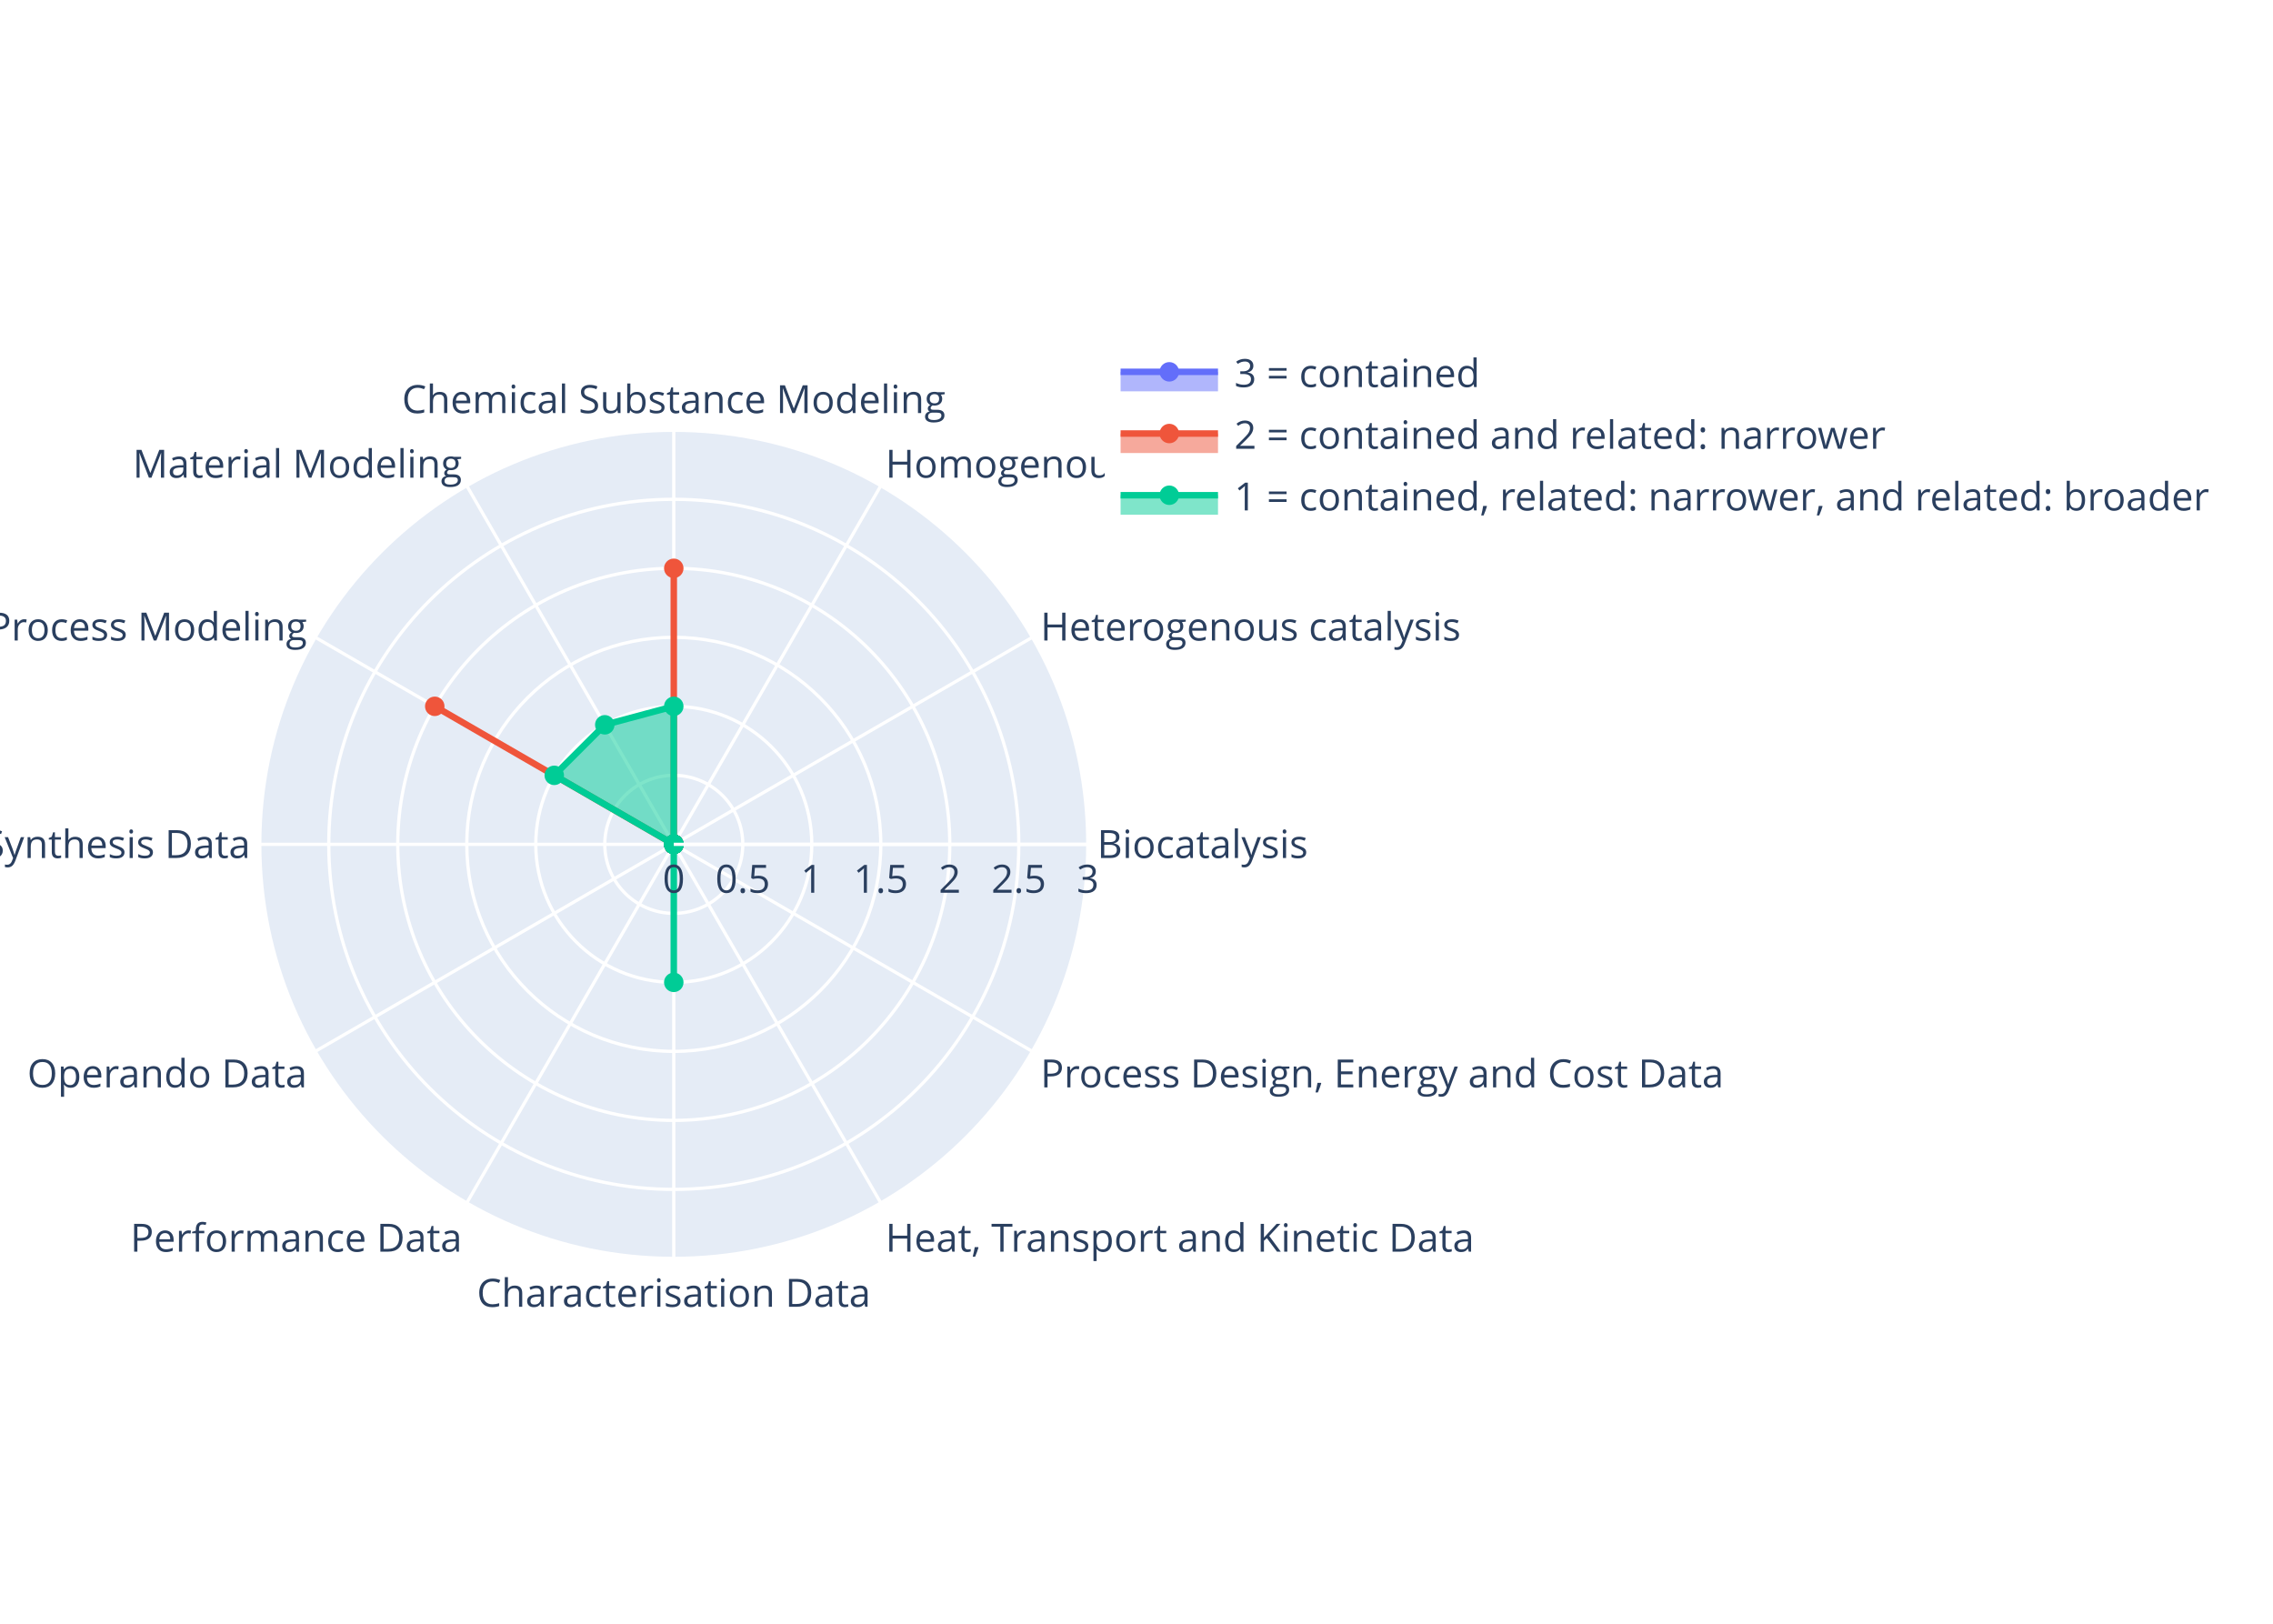
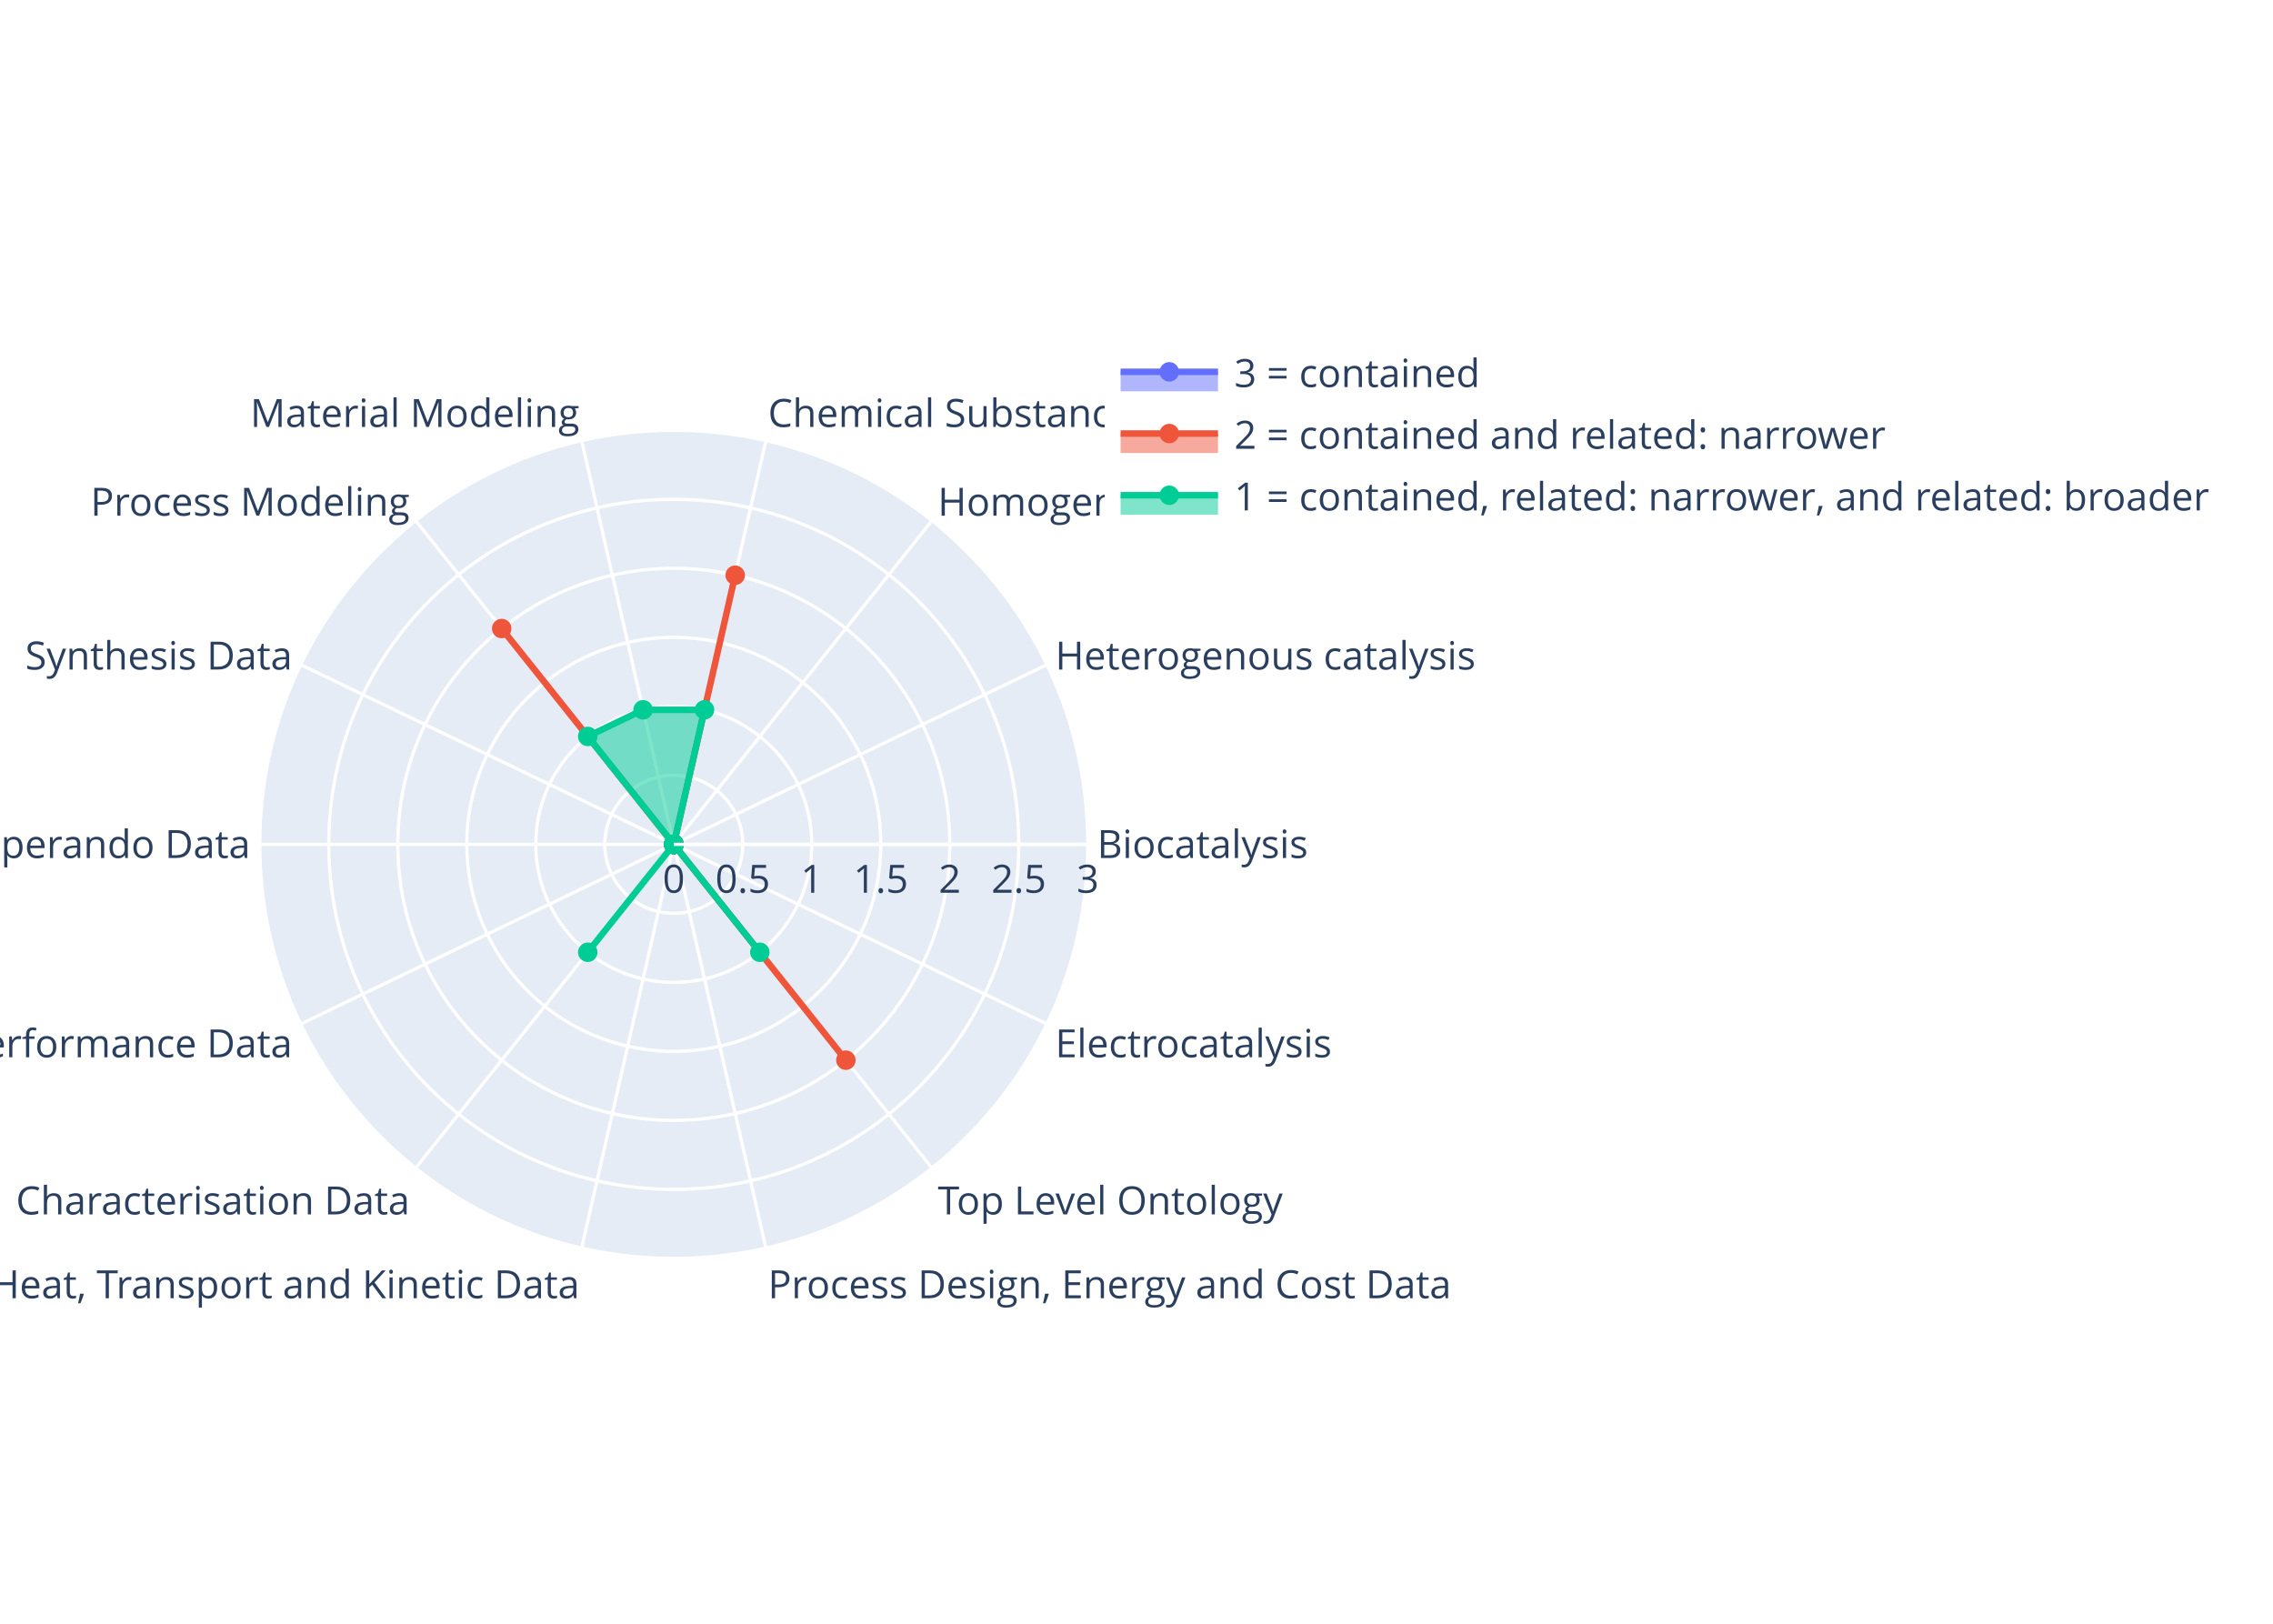
<svg xmlns="http://www.w3.org/2000/svg" class="main-svg" width="700" height="500" style="" viewBox="0 0 700 500">
  <rect x="0" y="0" width="700" height="500" style="fill: rgb(255, 255, 255); fill-opacity: 1;" />
-   <defs id="defs-9a38e6">
+   <defs id="defs-30d653">
    <g class="clips">
-       <clipPath id="clip9a38e6polar-for-traces">
+       <clipPath id="clip30d653polar-for-traces">
        <path d="M127.5,0A127.5,127.5 0,1,0 -127.5,-1.5614246689128753e-14A127.5,127.5 0,1,0 127.5,3.122849337825751e-14Z" transform="translate(127.5,127.5)" />
      </clipPath>
    </g>
    <g class="gradients" />
    <g class="patterns" />
  </defs>
  <g class="bglayer" />
  <g class="layer-below">
    <g class="imagelayer" />
    <g class="shapelayer" />
  </g>
  <g class="cartesianlayer" />
  <g class="polarlayer">
    <g class="polar">
      <g class="polarsublayer draglayer" />
      <g class="polarsublayer plotbg">
        <path d="M127.5,0A127.5,127.5 0,1,0 -127.5,-1.5614246689128753e-14A127.5,127.5 0,1,0 127.5,3.122849337825751e-14Z" transform="translate(207.5,260)" style="fill: rgb(229, 236, 246); fill-opacity: 1;" />
      </g>
      <g class="polarsublayer backplot">
        <g class="maplayer" />
      </g>
      <g class="polarsublayer angular-grid" style="fill: none;">
        <path class="angularaxisgrid" d="M207.5,260L335,260" style="stroke: rgb(255, 255, 255); stroke-opacity: 1; stroke-width: 1px;" />
-         <path class="angularaxisgrid" d="M207.5,260L317.918,196.25" style="stroke: rgb(255, 255, 255); stroke-opacity: 1; stroke-width: 1px;" />
-         <path class="angularaxisgrid" d="M207.5,260L271.25,149.582" style="stroke: rgb(255, 255, 255); stroke-opacity: 1; stroke-width: 1px;" />
-         <path class="angularaxisgrid" d="M207.5,260L207.5,132.5" style="stroke: rgb(255, 255, 255); stroke-opacity: 1; stroke-width: 1px;" />
-         <path class="angularaxisgrid" d="M207.5,260L143.75,149.582" style="stroke: rgb(255, 255, 255); stroke-opacity: 1; stroke-width: 1px;" />
-         <path class="angularaxisgrid" d="M207.5,260L97.082,196.25" style="stroke: rgb(255, 255, 255); stroke-opacity: 1; stroke-width: 1px;" />
+         <path class="angularaxisgrid" d="M207.5,260L322.374,204.68" style="stroke: rgb(255, 255, 255); stroke-opacity: 1; stroke-width: 1px;" />
+         <path class="angularaxisgrid" d="M207.5,260L286.995,160.316" style="stroke: rgb(255, 255, 255); stroke-opacity: 1; stroke-width: 1px;" />
+         <path class="angularaxisgrid" d="M207.5,260L235.871,135.697" style="stroke: rgb(255, 255, 255); stroke-opacity: 1; stroke-width: 1px;" />
+         <path class="angularaxisgrid" d="M207.5,260L179.129,135.697" style="stroke: rgb(255, 255, 255); stroke-opacity: 1; stroke-width: 1px;" />
+         <path class="angularaxisgrid" d="M207.5,260L128.005,160.316" style="stroke: rgb(255, 255, 255); stroke-opacity: 1; stroke-width: 1px;" />
+         <path class="angularaxisgrid" d="M207.5,260L92.626,204.68" style="stroke: rgb(255, 255, 255); stroke-opacity: 1; stroke-width: 1px;" />
        <path class="angularaxisgrid" d="M207.5,260L80,260" style="stroke: rgb(255, 255, 255); stroke-opacity: 1; stroke-width: 1px;" />
-         <path class="angularaxisgrid" d="M207.5,260L97.082,323.75" style="stroke: rgb(255, 255, 255); stroke-opacity: 1; stroke-width: 1px;" />
-         <path class="angularaxisgrid" d="M207.5,260L143.75,370.418" style="stroke: rgb(255, 255, 255); stroke-opacity: 1; stroke-width: 1px;" />
-         <path class="angularaxisgrid" d="M207.5,260L207.5,387.5" style="stroke: rgb(255, 255, 255); stroke-opacity: 1; stroke-width: 1px;" />
-         <path class="angularaxisgrid" d="M207.5,260L271.25,370.418" style="stroke: rgb(255, 255, 255); stroke-opacity: 1; stroke-width: 1px;" />
-         <path class="angularaxisgrid" d="M207.5,260L317.918,323.75" style="stroke: rgb(255, 255, 255); stroke-opacity: 1; stroke-width: 1px;" />
+         <path class="angularaxisgrid" d="M207.5,260L92.626,315.32" style="stroke: rgb(255, 255, 255); stroke-opacity: 1; stroke-width: 1px;" />
+         <path class="angularaxisgrid" d="M207.5,260L128.005,359.684" style="stroke: rgb(255, 255, 255); stroke-opacity: 1; stroke-width: 1px;" />
+         <path class="angularaxisgrid" d="M207.5,260L179.129,384.303" style="stroke: rgb(255, 255, 255); stroke-opacity: 1; stroke-width: 1px;" />
+         <path class="angularaxisgrid" d="M207.5,260L235.871,384.303" style="stroke: rgb(255, 255, 255); stroke-opacity: 1; stroke-width: 1px;" />
+         <path class="angularaxisgrid" d="M207.5,260L286.995,359.684" style="stroke: rgb(255, 255, 255); stroke-opacity: 1; stroke-width: 1px;" />
+         <path class="angularaxisgrid" d="M207.5,260L322.374,315.32" style="stroke: rgb(255, 255, 255); stroke-opacity: 1; stroke-width: 1px;" />
      </g>
      <g class="polarsublayer radial-grid" transform="translate(207.5,260)" style="fill: none;">
        <path class="xgrid" d="M21.25,0A21.25,21.25 0,1,0 -21.25,-2.6023744481881254e-15A21.25,21.25 0,1,0 21.25,5.204748896376251e-15Z" style="stroke: rgb(255, 255, 255); stroke-opacity: 1; stroke-width: 1px;" />
        <path class="xgrid" d="M42.5,0A42.5,42.5 0,1,0 -42.5,-5.204748896376251e-15A42.5,42.5 0,1,0 42.5,1.0409497792752502e-14Z" style="stroke: rgb(255, 255, 255); stroke-opacity: 1; stroke-width: 1px;" />
        <path class="xgrid" d="M63.75,0A63.75,63.75 0,1,0 -63.75,-7.807123344564377e-15A63.75,63.75 0,1,0 63.75,1.5614246689128753e-14Z" style="stroke: rgb(255, 255, 255); stroke-opacity: 1; stroke-width: 1px;" />
        <path class="xgrid" d="M85,0A85,85 0,1,0 -85,-1.0409497792752502e-14A85,85 0,1,0 85,2.0818995585505004e-14Z" style="stroke: rgb(255, 255, 255); stroke-opacity: 1; stroke-width: 1px;" />
        <path class="xgrid" d="M106.25,0A106.25,106.25 0,1,0 -106.25,-1.3011872240940628e-14A106.25,106.25 0,1,0 106.25,2.6023744481881257e-14Z" style="stroke: rgb(255, 255, 255); stroke-opacity: 1; stroke-width: 1px;" />
      </g>
      <g class="polarsublayer frontplot" transform="translate(80,132.5)">
        <g class="barlayer" />
        <g class="scatterlayer">
-           <g class="trace scatter trace4bf89d" style="stroke-miterlimit: 2; opacity: 1;">
-             <g class="fills" clip-path="url(#clip9a38e6polar-for-traces)">
+           <g class="trace scatter tracecb6448" style="stroke-miterlimit: 2; opacity: 1;">
+             <g class="fills" clip-path="url(#clip30d653polar-for-traces)">
              <g>
-                 <path class="js-fill" d="M127.5,127.5L127.5,127.5L127.5,127.5L127.5,127.5L127.5,127.5L127.5,127.5L127.5,127.5L127.5,127.5L127.5,127.5L127.5,127.5L127.5,127.5L127.5,127.5L127.5,127.5Z" style="fill: rgb(99, 110, 250); fill-opacity: 0.5; stroke-width: 0;" />
+                 <path class="js-fill" d="M127.5,127.5L127.5,127.5L127.5,127.5L127.5,127.5L127.5,127.5L127.5,127.5L127.5,127.5L127.5,127.5L127.5,127.5L127.5,127.5L127.5,127.5L127.5,127.5L127.5,127.5L127.5,127.5L127.5,127.5Z" style="fill: rgb(99, 110, 250); fill-opacity: 0.5; stroke-width: 0;" />
              </g>
            </g>
            <g class="errorbars" />
            <g class="lines">
-               <path class="js-line" d="M127.5,127.5L127.5,127.5L127.5,127.5L127.5,127.5L127.5,127.5L127.5,127.5L127.5,127.5L127.5,127.5L127.5,127.5L127.5,127.5L127.5,127.5L127.5,127.5L127.5,127.5" clip-path="url(#clip9a38e6polar-for-traces)" style="vector-effect: non-scaling-stroke; fill: none; stroke: rgb(99, 110, 250); stroke-opacity: 1; stroke-width: 2px; opacity: 1;" />
+               <path class="js-line" d="M127.5,127.5L127.5,127.5L127.5,127.5L127.5,127.5L127.5,127.5L127.5,127.5L127.5,127.5L127.5,127.5L127.5,127.5L127.5,127.5L127.5,127.5L127.5,127.5L127.5,127.5L127.5,127.5L127.5,127.5" clip-path="url(#clip30d653polar-for-traces)" style="vector-effect: non-scaling-stroke; fill: none; stroke: rgb(99, 110, 250); stroke-opacity: 1; stroke-width: 2px; opacity: 1;" />
            </g>
            <g class="points">
              <path class="point" transform="translate(127.5,127.5)" d="M3,0A3,3 0 1,1 0,-3A3,3 0 0,1 3,0Z" style="opacity: 1; stroke-width: 0px; fill: rgb(99, 110, 250); fill-opacity: 1;" />
              <path class="point" transform="translate(127.5,127.5)" d="M3,0A3,3 0 1,1 0,-3A3,3 0 0,1 3,0Z" style="opacity: 1; stroke-width: 0px; fill: rgb(99, 110, 250); fill-opacity: 1;" />
              <path class="point" transform="translate(127.5,127.5)" d="M3,0A3,3 0 1,1 0,-3A3,3 0 0,1 3,0Z" style="opacity: 1; stroke-width: 0px; fill: rgb(99, 110, 250); fill-opacity: 1;" />
              <path class="point" transform="translate(127.5,127.5)" d="M3,0A3,3 0 1,1 0,-3A3,3 0 0,1 3,0Z" style="opacity: 1; stroke-width: 0px; fill: rgb(99, 110, 250); fill-opacity: 1;" />
              <path class="point" transform="translate(127.5,127.5)" d="M3,0A3,3 0 1,1 0,-3A3,3 0 0,1 3,0Z" style="opacity: 1; stroke-width: 0px; fill: rgb(99, 110, 250); fill-opacity: 1;" />
              <path class="point" transform="translate(127.5,127.5)" d="M3,0A3,3 0 1,1 0,-3A3,3 0 0,1 3,0Z" style="opacity: 1; stroke-width: 0px; fill: rgb(99, 110, 250); fill-opacity: 1;" />
              <path class="point" transform="translate(127.5,127.5)" d="M3,0A3,3 0 1,1 0,-3A3,3 0 0,1 3,0Z" style="opacity: 1; stroke-width: 0px; fill: rgb(99, 110, 250); fill-opacity: 1;" />
              <path class="point" transform="translate(127.5,127.5)" d="M3,0A3,3 0 1,1 0,-3A3,3 0 0,1 3,0Z" style="opacity: 1; stroke-width: 0px; fill: rgb(99, 110, 250); fill-opacity: 1;" />
              <path class="point" transform="translate(127.5,127.5)" d="M3,0A3,3 0 1,1 0,-3A3,3 0 0,1 3,0Z" style="opacity: 1; stroke-width: 0px; fill: rgb(99, 110, 250); fill-opacity: 1;" />
              <path class="point" transform="translate(127.5,127.5)" d="M3,0A3,3 0 1,1 0,-3A3,3 0 0,1 3,0Z" style="opacity: 1; stroke-width: 0px; fill: rgb(99, 110, 250); fill-opacity: 1;" />
              <path class="point" transform="translate(127.5,127.5)" d="M3,0A3,3 0 1,1 0,-3A3,3 0 0,1 3,0Z" style="opacity: 1; stroke-width: 0px; fill: rgb(99, 110, 250); fill-opacity: 1;" />
              <path class="point" transform="translate(127.5,127.5)" d="M3,0A3,3 0 1,1 0,-3A3,3 0 0,1 3,0Z" style="opacity: 1; stroke-width: 0px; fill: rgb(99, 110, 250); fill-opacity: 1;" />
              <path class="point" transform="translate(127.5,127.5)" d="M3,0A3,3 0 1,1 0,-3A3,3 0 0,1 3,0Z" style="opacity: 1; stroke-width: 0px; fill: rgb(99, 110, 250); fill-opacity: 1;" />
+               <path class="point" transform="translate(127.5,127.5)" d="M3,0A3,3 0 1,1 0,-3A3,3 0 0,1 3,0Z" style="opacity: 1; stroke-width: 0px; fill: rgb(99, 110, 250); fill-opacity: 1;" />
+               <path class="point" transform="translate(127.5,127.5)" d="M3,0A3,3 0 1,1 0,-3A3,3 0 0,1 3,0Z" style="opacity: 1; stroke-width: 0px; fill: rgb(99, 110, 250); fill-opacity: 1;" />
            </g>
            <g class="text" />
          </g>
-           <g class="trace scatter trace8b3a59" style="stroke-miterlimit: 2; opacity: 1;">
-             <g class="fills" clip-path="url(#clip9a38e6polar-for-traces)">
+           <g class="trace scatter trace6190fd" style="stroke-miterlimit: 2; opacity: 1;">
+             <g class="fills" clip-path="url(#clip30d653polar-for-traces)">
              <g>
-                 <path class="js-fill" d="M127.5,127.5L127.5,127.5L127.5,127.5L127.5,42.5L127.5,127.5L53.89,85L127.5,127.5L127.5,127.5L127.5,127.5L127.5,127.5L127.5,127.5L127.5,127.5L127.5,127.5Z" style="fill: rgb(239, 85, 59); fill-opacity: 0.5; stroke-width: 0;" />
+                 <path class="js-fill" d="M127.5,127.5L127.5,127.5L127.5,127.5L146.41,44.63L127.5,127.5L74.5,61.04L127.5,127.5L127.5,127.5L127.5,127.5L127.5,127.5L127.5,127.5L127.5,127.5L180.5,193.96L127.5,127.5L127.5,127.5Z" style="fill: rgb(239, 85, 59); fill-opacity: 0.5; stroke-width: 0;" />
              </g>
            </g>
            <g class="errorbars" />
            <g class="lines">
-               <path class="js-line" d="M127.5,127.5L127.5,127.5L127.5,127.5L127.5,42.5L127.5,127.5L53.89,85L127.5,127.5L127.5,127.5L127.5,127.5L127.5,127.5L127.5,127.5L127.5,127.5L127.5,127.5" clip-path="url(#clip9a38e6polar-for-traces)" style="vector-effect: non-scaling-stroke; fill: none; stroke: rgb(239, 85, 59); stroke-opacity: 1; stroke-width: 2px; opacity: 1;" />
+               <path class="js-line" d="M127.5,127.5L127.5,127.5L127.5,127.5L146.41,44.63L127.5,127.5L74.5,61.04L127.5,127.5L127.5,127.5L127.5,127.5L127.5,127.5L127.5,127.5L127.5,127.5L180.5,193.96L127.5,127.5L127.5,127.5" clip-path="url(#clip30d653polar-for-traces)" style="vector-effect: non-scaling-stroke; fill: none; stroke: rgb(239, 85, 59); stroke-opacity: 1; stroke-width: 2px; opacity: 1;" />
            </g>
            <g class="points">
              <path class="point" transform="translate(127.5,127.5)" d="M3,0A3,3 0 1,1 0,-3A3,3 0 0,1 3,0Z" style="opacity: 1; stroke-width: 0px; fill: rgb(239, 85, 59); fill-opacity: 1;" />
              <path class="point" transform="translate(127.5,127.5)" d="M3,0A3,3 0 1,1 0,-3A3,3 0 0,1 3,0Z" style="opacity: 1; stroke-width: 0px; fill: rgb(239, 85, 59); fill-opacity: 1;" />
              <path class="point" transform="translate(127.5,127.5)" d="M3,0A3,3 0 1,1 0,-3A3,3 0 0,1 3,0Z" style="opacity: 1; stroke-width: 0px; fill: rgb(239, 85, 59); fill-opacity: 1;" />
-               <path class="point" transform="translate(127.5,42.5)" d="M3,0A3,3 0 1,1 0,-3A3,3 0 0,1 3,0Z" style="opacity: 1; stroke-width: 0px; fill: rgb(239, 85, 59); fill-opacity: 1;" />
-               <path class="point" transform="translate(127.5,127.5)" d="M3,0A3,3 0 1,1 0,-3A3,3 0 0,1 3,0Z" style="opacity: 1; stroke-width: 0px; fill: rgb(239, 85, 59); fill-opacity: 1;" />
-               <path class="point" transform="translate(53.89,85)" d="M3,0A3,3 0 1,1 0,-3A3,3 0 0,1 3,0Z" style="opacity: 1; stroke-width: 0px; fill: rgb(239, 85, 59); fill-opacity: 1;" />
-               <path class="point" transform="translate(127.5,127.5)" d="M3,0A3,3 0 1,1 0,-3A3,3 0 0,1 3,0Z" style="opacity: 1; stroke-width: 0px; fill: rgb(239, 85, 59); fill-opacity: 1;" />
-               <path class="point" transform="translate(127.5,127.5)" d="M3,0A3,3 0 1,1 0,-3A3,3 0 0,1 3,0Z" style="opacity: 1; stroke-width: 0px; fill: rgb(239, 85, 59); fill-opacity: 1;" />
-               <path class="point" transform="translate(127.5,127.5)" d="M3,0A3,3 0 1,1 0,-3A3,3 0 0,1 3,0Z" style="opacity: 1; stroke-width: 0px; fill: rgb(239, 85, 59); fill-opacity: 1;" />
-               <path class="point" transform="translate(127.5,127.5)" d="M3,0A3,3 0 1,1 0,-3A3,3 0 0,1 3,0Z" style="opacity: 1; stroke-width: 0px; fill: rgb(239, 85, 59); fill-opacity: 1;" />
-               <path class="point" transform="translate(127.5,127.5)" d="M3,0A3,3 0 1,1 0,-3A3,3 0 0,1 3,0Z" style="opacity: 1; stroke-width: 0px; fill: rgb(239, 85, 59); fill-opacity: 1;" />
+               <path class="point" transform="translate(146.41,44.63)" d="M3,0A3,3 0 1,1 0,-3A3,3 0 0,1 3,0Z" style="opacity: 1; stroke-width: 0px; fill: rgb(239, 85, 59); fill-opacity: 1;" />
+               <path class="point" transform="translate(127.5,127.5)" d="M3,0A3,3 0 1,1 0,-3A3,3 0 0,1 3,0Z" style="opacity: 1; stroke-width: 0px; fill: rgb(239, 85, 59); fill-opacity: 1;" />
+               <path class="point" transform="translate(74.5,61.04)" d="M3,0A3,3 0 1,1 0,-3A3,3 0 0,1 3,0Z" style="opacity: 1; stroke-width: 0px; fill: rgb(239, 85, 59); fill-opacity: 1;" />
+               <path class="point" transform="translate(127.5,127.5)" d="M3,0A3,3 0 1,1 0,-3A3,3 0 0,1 3,0Z" style="opacity: 1; stroke-width: 0px; fill: rgb(239, 85, 59); fill-opacity: 1;" />
+               <path class="point" transform="translate(127.5,127.5)" d="M3,0A3,3 0 1,1 0,-3A3,3 0 0,1 3,0Z" style="opacity: 1; stroke-width: 0px; fill: rgb(239, 85, 59); fill-opacity: 1;" />
+               <path class="point" transform="translate(127.5,127.5)" d="M3,0A3,3 0 1,1 0,-3A3,3 0 0,1 3,0Z" style="opacity: 1; stroke-width: 0px; fill: rgb(239, 85, 59); fill-opacity: 1;" />
+               <path class="point" transform="translate(127.5,127.5)" d="M3,0A3,3 0 1,1 0,-3A3,3 0 0,1 3,0Z" style="opacity: 1; stroke-width: 0px; fill: rgb(239, 85, 59); fill-opacity: 1;" />
+               <path class="point" transform="translate(127.5,127.5)" d="M3,0A3,3 0 1,1 0,-3A3,3 0 0,1 3,0Z" style="opacity: 1; stroke-width: 0px; fill: rgb(239, 85, 59); fill-opacity: 1;" />
+               <path class="point" transform="translate(127.5,127.5)" d="M3,0A3,3 0 1,1 0,-3A3,3 0 0,1 3,0Z" style="opacity: 1; stroke-width: 0px; fill: rgb(239, 85, 59); fill-opacity: 1;" />
+               <path class="point" transform="translate(180.5,193.96)" d="M3,0A3,3 0 1,1 0,-3A3,3 0 0,1 3,0Z" style="opacity: 1; stroke-width: 0px; fill: rgb(239, 85, 59); fill-opacity: 1;" />
              <path class="point" transform="translate(127.5,127.5)" d="M3,0A3,3 0 1,1 0,-3A3,3 0 0,1 3,0Z" style="opacity: 1; stroke-width: 0px; fill: rgb(239, 85, 59); fill-opacity: 1;" />
              <path class="point" transform="translate(127.5,127.5)" d="M3,0A3,3 0 1,1 0,-3A3,3 0 0,1 3,0Z" style="opacity: 1; stroke-width: 0px; fill: rgb(239, 85, 59); fill-opacity: 1;" />
            </g>
            <g class="text" />
          </g>
-           <g class="trace scatter trace27d7ff" style="stroke-miterlimit: 2; opacity: 1;">
-             <g class="fills" clip-path="url(#clip9a38e6polar-for-traces)">
+           <g class="trace scatter traced3ecf8" style="stroke-miterlimit: 2; opacity: 1;">
+             <g class="fills" clip-path="url(#clip30d653polar-for-traces)">
              <g>
-                 <path class="js-fill" d="M127.5,127.5L127.5,127.5L127.5,127.5L127.5,85L106.25,90.69L90.69,106.25L127.5,127.5L127.5,127.5L127.5,127.5L127.5,170L127.5,127.5L127.5,127.5L127.5,127.5Z" style="fill: rgb(0, 204, 150); fill-opacity: 0.5; stroke-width: 0;" />
+                 <path class="js-fill" d="M127.5,127.5L127.5,127.5L127.5,127.5L136.96,86.07L118.04,86.07L101,94.27L127.5,127.5L127.5,127.5L127.5,127.5L101,160.73L127.5,127.5L127.5,127.5L154,160.73L127.5,127.5L127.5,127.5Z" style="fill: rgb(0, 204, 150); fill-opacity: 0.5; stroke-width: 0;" />
              </g>
            </g>
            <g class="errorbars" />
            <g class="lines">
-               <path class="js-line" d="M127.5,127.5L127.5,127.5L127.5,127.5L127.5,85L106.25,90.69L90.69,106.25L127.5,127.5L127.5,127.5L127.5,127.5L127.5,170L127.5,127.5L127.5,127.5L127.5,127.5" clip-path="url(#clip9a38e6polar-for-traces)" style="vector-effect: non-scaling-stroke; fill: none; stroke: rgb(0, 204, 150); stroke-opacity: 1; stroke-width: 2px; opacity: 1;" />
+               <path class="js-line" d="M127.5,127.5L127.5,127.5L127.5,127.5L136.96,86.07L118.04,86.07L101,94.27L127.5,127.5L127.5,127.5L127.5,127.5L101,160.73L127.5,127.5L127.5,127.5L154,160.73L127.5,127.5L127.5,127.5" clip-path="url(#clip30d653polar-for-traces)" style="vector-effect: non-scaling-stroke; fill: none; stroke: rgb(0, 204, 150); stroke-opacity: 1; stroke-width: 2px; opacity: 1;" />
            </g>
            <g class="points">
              <path class="point" transform="translate(127.5,127.5)" d="M3,0A3,3 0 1,1 0,-3A3,3 0 0,1 3,0Z" style="opacity: 1; stroke-width: 0px; fill: rgb(0, 204, 150); fill-opacity: 1;" />
              <path class="point" transform="translate(127.5,127.5)" d="M3,0A3,3 0 1,1 0,-3A3,3 0 0,1 3,0Z" style="opacity: 1; stroke-width: 0px; fill: rgb(0, 204, 150); fill-opacity: 1;" />
              <path class="point" transform="translate(127.5,127.5)" d="M3,0A3,3 0 1,1 0,-3A3,3 0 0,1 3,0Z" style="opacity: 1; stroke-width: 0px; fill: rgb(0, 204, 150); fill-opacity: 1;" />
-               <path class="point" transform="translate(127.5,85)" d="M3,0A3,3 0 1,1 0,-3A3,3 0 0,1 3,0Z" style="opacity: 1; stroke-width: 0px; fill: rgb(0, 204, 150); fill-opacity: 1;" />
-               <path class="point" transform="translate(106.25,90.69)" d="M3,0A3,3 0 1,1 0,-3A3,3 0 0,1 3,0Z" style="opacity: 1; stroke-width: 0px; fill: rgb(0, 204, 150); fill-opacity: 1;" />
-               <path class="point" transform="translate(90.69,106.25)" d="M3,0A3,3 0 1,1 0,-3A3,3 0 0,1 3,0Z" style="opacity: 1; stroke-width: 0px; fill: rgb(0, 204, 150); fill-opacity: 1;" />
-               <path class="point" transform="translate(127.5,127.5)" d="M3,0A3,3 0 1,1 0,-3A3,3 0 0,1 3,0Z" style="opacity: 1; stroke-width: 0px; fill: rgb(0, 204, 150); fill-opacity: 1;" />
-               <path class="point" transform="translate(127.5,127.5)" d="M3,0A3,3 0 1,1 0,-3A3,3 0 0,1 3,0Z" style="opacity: 1; stroke-width: 0px; fill: rgb(0, 204, 150); fill-opacity: 1;" />
-               <path class="point" transform="translate(127.5,127.5)" d="M3,0A3,3 0 1,1 0,-3A3,3 0 0,1 3,0Z" style="opacity: 1; stroke-width: 0px; fill: rgb(0, 204, 150); fill-opacity: 1;" />
-               <path class="point" transform="translate(127.5,170)" d="M3,0A3,3 0 1,1 0,-3A3,3 0 0,1 3,0Z" style="opacity: 1; stroke-width: 0px; fill: rgb(0, 204, 150); fill-opacity: 1;" />
-               <path class="point" transform="translate(127.5,127.5)" d="M3,0A3,3 0 1,1 0,-3A3,3 0 0,1 3,0Z" style="opacity: 1; stroke-width: 0px; fill: rgb(0, 204, 150); fill-opacity: 1;" />
+               <path class="point" transform="translate(136.96,86.07)" d="M3,0A3,3 0 1,1 0,-3A3,3 0 0,1 3,0Z" style="opacity: 1; stroke-width: 0px; fill: rgb(0, 204, 150); fill-opacity: 1;" />
+               <path class="point" transform="translate(118.04,86.07)" d="M3,0A3,3 0 1,1 0,-3A3,3 0 0,1 3,0Z" style="opacity: 1; stroke-width: 0px; fill: rgb(0, 204, 150); fill-opacity: 1;" />
+               <path class="point" transform="translate(101,94.27)" d="M3,0A3,3 0 1,1 0,-3A3,3 0 0,1 3,0Z" style="opacity: 1; stroke-width: 0px; fill: rgb(0, 204, 150); fill-opacity: 1;" />
+               <path class="point" transform="translate(127.5,127.5)" d="M3,0A3,3 0 1,1 0,-3A3,3 0 0,1 3,0Z" style="opacity: 1; stroke-width: 0px; fill: rgb(0, 204, 150); fill-opacity: 1;" />
+               <path class="point" transform="translate(127.5,127.5)" d="M3,0A3,3 0 1,1 0,-3A3,3 0 0,1 3,0Z" style="opacity: 1; stroke-width: 0px; fill: rgb(0, 204, 150); fill-opacity: 1;" />
+               <path class="point" transform="translate(127.5,127.5)" d="M3,0A3,3 0 1,1 0,-3A3,3 0 0,1 3,0Z" style="opacity: 1; stroke-width: 0px; fill: rgb(0, 204, 150); fill-opacity: 1;" />
+               <path class="point" transform="translate(101,160.73)" d="M3,0A3,3 0 1,1 0,-3A3,3 0 0,1 3,0Z" style="opacity: 1; stroke-width: 0px; fill: rgb(0, 204, 150); fill-opacity: 1;" />
+               <path class="point" transform="translate(127.5,127.5)" d="M3,0A3,3 0 1,1 0,-3A3,3 0 0,1 3,0Z" style="opacity: 1; stroke-width: 0px; fill: rgb(0, 204, 150); fill-opacity: 1;" />
+               <path class="point" transform="translate(127.5,127.5)" d="M3,0A3,3 0 1,1 0,-3A3,3 0 0,1 3,0Z" style="opacity: 1; stroke-width: 0px; fill: rgb(0, 204, 150); fill-opacity: 1;" />
+               <path class="point" transform="translate(154,160.73)" d="M3,0A3,3 0 1,1 0,-3A3,3 0 0,1 3,0Z" style="opacity: 1; stroke-width: 0px; fill: rgb(0, 204, 150); fill-opacity: 1;" />
              <path class="point" transform="translate(127.5,127.5)" d="M3,0A3,3 0 1,1 0,-3A3,3 0 0,1 3,0Z" style="opacity: 1; stroke-width: 0px; fill: rgb(0, 204, 150); fill-opacity: 1;" />
              <path class="point" transform="translate(127.5,127.5)" d="M3,0A3,3 0 1,1 0,-3A3,3 0 0,1 3,0Z" style="opacity: 1; stroke-width: 0px; fill: rgb(0, 204, 150); fill-opacity: 1;" />
            </g>
            <g class="text" />
          </g>
        </g>
      </g>
      <g class="polarsublayer angular-line">
        <path d="M127.5,0A127.5,127.5 0,1,0 -127.5,-1.5614246689128753e-14A127.5,127.5 0,1,0 127.5,3.122849337825751e-14Z" transform="translate(207.5,260)" stroke-width="1" style="fill: none; stroke: rgb(255, 255, 255); stroke-opacity: 1;" />
      </g>
      <g class="polarsublayer radial-line">
        <line x1="0" y1="0" x2="127.5" y2="0" transform="translate(207.5,260)" stroke-width="1" style="fill: none; stroke: rgb(255, 255, 255); stroke-opacity: 1;" />
      </g>
      <g class="polarsublayer angular-axis">
        <g class="angularaxistick">
          <text text-anchor="start" x="2.9" y="4.2" transform="translate(335,260)" style="font-family: 'Open Sans', verdana, arial, sans-serif; font-size: 12px; fill: rgb(42, 63, 95); fill-opacity: 1; white-space: pre; opacity: 1;">Biocatalysis</text>
        </g>
        <g class="angularaxistick">
-           <text text-anchor="start" x="2.511" y="0.987" transform="translate(317.9182,196.25)" style="font-family: 'Open Sans', verdana, arial, sans-serif; font-size: 12px; fill: rgb(42, 63, 95); fill-opacity: 1; white-space: pre; opacity: 1;">Heterogenous catalysis</text>
-         </g>
-         <g class="angularaxistick">
-           <text text-anchor="start" x="1.45" y="-2.49" transform="translate(271.25,149.5818)" style="font-family: 'Open Sans', verdana, arial, sans-serif; font-size: 12px; fill: rgb(42, 63, 95); fill-opacity: 1; white-space: pre; opacity: 1;">Homogenous catalysis</text>
-         </g>
-         <g class="angularaxistick">
-           <text text-anchor="middle" x="1.7757378587636624e-16" y="-5.3" transform="translate(207.5,132.5)" style="font-family: 'Open Sans', verdana, arial, sans-serif; font-size: 12px; fill: rgb(42, 63, 95); fill-opacity: 1; white-space: pre; opacity: 1;">Chemical Substance Modeling</text>
-         </g>
-         <g class="angularaxistick">
-           <text text-anchor="end" x="-1.45" y="-2.49" transform="translate(143.75,149.5818)" style="font-family: 'Open Sans', verdana, arial, sans-serif; font-size: 12px; fill: rgb(42, 63, 95); fill-opacity: 1; white-space: pre; opacity: 1;">Material Modeling</text>
-         </g>
-         <g class="angularaxistick">
-           <text text-anchor="end" x="-2.511" y="0.987" transform="translate(97.08176,196.25)" style="font-family: 'Open Sans', verdana, arial, sans-serif; font-size: 12px; fill: rgb(42, 63, 95); fill-opacity: 1; white-space: pre; opacity: 1;">Process Modeling</text>
-         </g>
-         <g class="angularaxistick">
-           <text text-anchor="end" x="-2.9" y="4.2" transform="translate(80,260)" style="font-family: 'Open Sans', verdana, arial, sans-serif; font-size: 12px; fill: rgb(42, 63, 95); fill-opacity: 1; white-space: pre; opacity: 1;">Synthesis Data</text>
-         </g>
-         <g class="angularaxistick">
-           <text text-anchor="end" x="-2.511" y="11.087" transform="translate(97.08176,323.75)" style="font-family: 'Open Sans', verdana, arial, sans-serif; font-size: 12px; fill: rgb(42, 63, 95); fill-opacity: 1; white-space: pre; opacity: 1;">Operando Data</text>
-         </g>
-         <g class="angularaxistick">
-           <text text-anchor="end" x="-1.45" y="15.004" transform="translate(143.75,370.4182)" style="font-family: 'Open Sans', verdana, arial, sans-serif; font-size: 12px; fill: rgb(42, 63, 95); fill-opacity: 1; white-space: pre; opacity: 1;">Performance Data</text>
-         </g>
-         <g class="angularaxistick">
-           <text text-anchor="middle" x="-5.327213576290987e-16" y="14.9" transform="translate(207.5,387.5)" style="font-family: 'Open Sans', verdana, arial, sans-serif; font-size: 12px; fill: rgb(42, 63, 95); fill-opacity: 1; white-space: pre; opacity: 1;">Characterisation Data</text>
-         </g>
-         <g class="angularaxistick">
-           <text text-anchor="start" x="1.45" y="15.004" transform="translate(271.25,370.4182)" style="font-family: 'Open Sans', verdana, arial, sans-serif; font-size: 12px; fill: rgb(42, 63, 95); fill-opacity: 1; white-space: pre; opacity: 1;">Heat, Transport and Kinetic Data</text>
-         </g>
-         <g class="angularaxistick">
-           <text text-anchor="start" x="2.511" y="11.087" transform="translate(317.9182,323.75)" style="font-family: 'Open Sans', verdana, arial, sans-serif; font-size: 12px; fill: rgb(42, 63, 95); fill-opacity: 1; white-space: pre; opacity: 1;">Process Design, Energy and Cost Data</text>
+           <text text-anchor="start" x="2.613" y="1.484" transform="translate(322.3735,204.6798)" style="font-family: 'Open Sans', verdana, arial, sans-serif; font-size: 12px; fill: rgb(42, 63, 95); fill-opacity: 1; white-space: pre; opacity: 1;">Heterogenous catalysis</text>
+         </g>
+         <g class="angularaxistick">
+           <text text-anchor="start" x="1.808" y="-1.525" transform="translate(286.9949,160.3165)" style="font-family: 'Open Sans', verdana, arial, sans-serif; font-size: 12px; fill: rgb(42, 63, 95); fill-opacity: 1; white-space: pre; opacity: 1;">Homogenous catalysis</text>
+         </g>
+         <g class="angularaxistick">
+           <text text-anchor="start" x="0.645" y="-4.233" transform="translate(235.8714,135.6967)" style="font-family: 'Open Sans', verdana, arial, sans-serif; font-size: 12px; fill: rgb(42, 63, 95); fill-opacity: 1; white-space: pre; opacity: 1;">Chemical Substance Modeling</text>
+         </g>
+         <g class="angularaxistick">
+           <text text-anchor="end" x="-0.645" y="-4.233" transform="translate(179.1286,135.6967)" style="font-family: 'Open Sans', verdana, arial, sans-serif; font-size: 12px; fill: rgb(42, 63, 95); fill-opacity: 1; white-space: pre; opacity: 1;">Material Modeling</text>
+         </g>
+         <g class="angularaxistick">
+           <text text-anchor="end" x="-1.808" y="-1.525" transform="translate(128.0051,160.3165)" style="font-family: 'Open Sans', verdana, arial, sans-serif; font-size: 12px; fill: rgb(42, 63, 95); fill-opacity: 1; white-space: pre; opacity: 1;">Process Modeling</text>
+         </g>
+         <g class="angularaxistick">
+           <text text-anchor="end" x="-2.613" y="1.484" transform="translate(92.62647,204.6798)" style="font-family: 'Open Sans', verdana, arial, sans-serif; font-size: 12px; fill: rgb(42, 63, 95); fill-opacity: 1; white-space: pre; opacity: 1;">Synthesis Data</text>
+         </g>
+         <g class="angularaxistick">
+           <text text-anchor="end" x="-2.9" y="4.2" transform="translate(80,260)" style="font-family: 'Open Sans', verdana, arial, sans-serif; font-size: 12px; fill: rgb(42, 63, 95); fill-opacity: 1; white-space: pre; opacity: 1;">Operando Data</text>
+         </g>
+         <g class="angularaxistick">
+           <text text-anchor="end" x="-2.613" y="10.249" transform="translate(92.62647,315.3202)" style="font-family: 'Open Sans', verdana, arial, sans-serif; font-size: 12px; fill: rgb(42, 63, 95); fill-opacity: 1; white-space: pre; opacity: 1;">Performance Data</text>
+         </g>
+         <g class="angularaxistick">
+           <text text-anchor="end" x="-1.808" y="14.268" transform="translate(128.0051,359.6835)" style="font-family: 'Open Sans', verdana, arial, sans-serif; font-size: 12px; fill: rgb(42, 63, 95); fill-opacity: 1; white-space: pre; opacity: 1;">Characterisation Data</text>
+         </g>
+         <g class="angularaxistick">
+           <text text-anchor="end" x="-0.645" y="15.461" transform="translate(179.1286,384.3033)" style="font-family: 'Open Sans', verdana, arial, sans-serif; font-size: 12px; fill: rgb(42, 63, 95); fill-opacity: 1; white-space: pre; opacity: 1;">Heat, Transport and Kinetic Data</text>
+         </g>
+         <g class="angularaxistick">
+           <text text-anchor="start" x="0.645" y="15.461" transform="translate(235.8714,384.3033)" style="font-family: 'Open Sans', verdana, arial, sans-serif; font-size: 12px; fill: rgb(42, 63, 95); fill-opacity: 1; white-space: pre; opacity: 1;">Process Design, Energy and Cost Data</text>
+         </g>
+         <g class="angularaxistick">
+           <text text-anchor="start" x="1.808" y="14.268" transform="translate(286.9949,359.6835)" style="font-family: 'Open Sans', verdana, arial, sans-serif; font-size: 12px; fill: rgb(42, 63, 95); fill-opacity: 1; white-space: pre; opacity: 1;">Top Level Ontology</text>
+         </g>
+         <g class="angularaxistick">
+           <text text-anchor="start" x="2.613" y="10.249" transform="translate(322.3735,315.3202)" style="font-family: 'Open Sans', verdana, arial, sans-serif; font-size: 12px; fill: rgb(42, 63, 95); fill-opacity: 1; white-space: pre; opacity: 1;">Electrocatalysis</text>
        </g>
      </g>
      <g class="polarsublayer radial-axis" transform="translate(207.5,260)">
        <g class="xtick">
          <text text-anchor="middle" x="0" y="14.9" transform="" style="font-family: 'Open Sans', verdana, arial, sans-serif; font-size: 12px; fill: rgb(42, 63, 95); fill-opacity: 1; white-space: pre; opacity: 1;">0</text>
        </g>
        <g class="xtick">
          <text text-anchor="middle" x="0" y="14.9" transform="translate(21.25,0)" style="font-family: 'Open Sans', verdana, arial, sans-serif; font-size: 12px; fill: rgb(42, 63, 95); fill-opacity: 1; white-space: pre; opacity: 1;">0.5</text>
        </g>
        <g class="xtick">
          <text text-anchor="middle" x="0" y="14.9" transform="translate(42.5,0)" style="font-family: 'Open Sans', verdana, arial, sans-serif; font-size: 12px; fill: rgb(42, 63, 95); fill-opacity: 1; white-space: pre; opacity: 1;">1</text>
        </g>
        <g class="xtick">
          <text text-anchor="middle" x="0" y="14.9" transform="translate(63.75,0)" style="font-family: 'Open Sans', verdana, arial, sans-serif; font-size: 12px; fill: rgb(42, 63, 95); fill-opacity: 1; white-space: pre; opacity: 1;">1.5</text>
        </g>
        <g class="xtick">
          <text text-anchor="middle" x="0" y="14.9" transform="translate(85,0)" style="font-family: 'Open Sans', verdana, arial, sans-serif; font-size: 12px; fill: rgb(42, 63, 95); fill-opacity: 1; white-space: pre; opacity: 1;">2</text>
        </g>
        <g class="xtick">
          <text text-anchor="middle" x="0" y="14.9" transform="translate(106.25,0)" style="font-family: 'Open Sans', verdana, arial, sans-serif; font-size: 12px; fill: rgb(42, 63, 95); fill-opacity: 1; white-space: pre; opacity: 1;">2.5</text>
        </g>
        <g class="xtick">
          <text text-anchor="middle" x="0" y="14.9" transform="translate(127.5,0)" style="font-family: 'Open Sans', verdana, arial, sans-serif; font-size: 12px; fill: rgb(42, 63, 95); fill-opacity: 1; white-space: pre; opacity: 1;">3</text>
        </g>
      </g>
    </g>
  </g>
  <g class="smithlayer" />
  <g class="ternarylayer" />
  <g class="geolayer" />
  <g class="funnelarealayer" />
  <g class="pielayer" />
  <g class="iciclelayer" />
  <g class="treemaplayer" />
  <g class="sunburstlayer" />
  <g class="glimages" />
-   <defs id="topdefs-9a38e6">
+   <defs id="topdefs-30d653">
    <g class="clips" />
-     <clipPath id="legend9a38e6">
+     <clipPath id="legend30d653">
      <rect width="348" height="67" x="0" y="0" />
    </clipPath>
  </defs>
  <g class="layer-above">
    <g class="imagelayer" />
    <g class="shapelayer" />
  </g>
  <g class="infolayer">
    <g class="legend" pointer-events="all" transform="translate(340.1,100)">
      <rect class="bg" shape-rendering="crispEdges" width="348" height="67" x="0" y="0" style="stroke: rgb(68, 68, 68); stroke-opacity: 1; fill: rgb(255, 255, 255); fill-opacity: 1; stroke-width: 0px;" />
-       <g class="scrollbox" transform="" clip-path="url(#legend9a38e6)">
+       <g class="scrollbox" transform="" clip-path="url(#legend30d653)">
        <g class="groups">
          <g class="traces" transform="translate(0,14.5)" style="opacity: 1;">
            <text class="legendtext" text-anchor="start" x="40" y="4.68" style="font-family: 'Open Sans', verdana, arial, sans-serif; font-size: 12px; fill: rgb(42, 63, 95); fill-opacity: 1; white-space: pre;">3 = contained</text>
            <g class="layers" style="opacity: 1;">
              <g class="legendfill">
                <path class="js-fill" d="M5,0h30v6h-30z" style="stroke-width: 0; fill: rgb(99, 110, 250); fill-opacity: 0.5;" />
              </g>
              <g class="legendlines">
                <path class="js-line" d="M5,0h30" style="fill: none; stroke: rgb(99, 110, 250); stroke-opacity: 1; stroke-width: 2px;" />
              </g>
              <g class="legendsymbols">
                <g class="legendpoints">
                  <path class="scatterpts" transform="translate(20,0)" d="M3,0A3,3 0 1,1 0,-3A3,3 0 0,1 3,0Z" style="opacity: 1; stroke-width: 0px; fill: rgb(99, 110, 250); fill-opacity: 1;" />
                </g>
              </g>
            </g>
            <rect class="legendtoggle" x="0" y="-9.5" width="342.562" height="19" style="fill: rgb(0, 0, 0); fill-opacity: 0;" />
          </g>
          <g class="traces" transform="translate(0,33.5)" style="opacity: 1;">
            <text class="legendtext" text-anchor="start" x="40" y="4.68" style="font-family: 'Open Sans', verdana, arial, sans-serif; font-size: 12px; fill: rgb(42, 63, 95); fill-opacity: 1; white-space: pre;">2 = contained and related: narrower</text>
            <g class="layers" style="opacity: 1;">
              <g class="legendfill">
                <path class="js-fill" d="M5,0h30v6h-30z" style="stroke-width: 0; fill: rgb(239, 85, 59); fill-opacity: 0.5;" />
              </g>
              <g class="legendlines">
                <path class="js-line" d="M5,0h30" style="fill: none; stroke: rgb(239, 85, 59); stroke-opacity: 1; stroke-width: 2px;" />
              </g>
              <g class="legendsymbols">
                <g class="legendpoints">
                  <path class="scatterpts" transform="translate(20,0)" d="M3,0A3,3 0 1,1 0,-3A3,3 0 0,1 3,0Z" style="opacity: 1; stroke-width: 0px; fill: rgb(239, 85, 59); fill-opacity: 1;" />
                </g>
              </g>
            </g>
            <rect class="legendtoggle" x="0" y="-9.5" width="342.562" height="19" style="fill: rgb(0, 0, 0); fill-opacity: 0;" />
          </g>
          <g class="traces" transform="translate(0,52.5)" style="opacity: 1;">
            <text class="legendtext" text-anchor="start" x="40" y="4.68" style="font-family: 'Open Sans', verdana, arial, sans-serif; font-size: 12px; fill: rgb(42, 63, 95); fill-opacity: 1; white-space: pre;">1 = contained, related: narrower, and related: broader</text>
            <g class="layers" style="opacity: 1;">
              <g class="legendfill">
                <path class="js-fill" d="M5,0h30v6h-30z" style="stroke-width: 0; fill: rgb(0, 204, 150); fill-opacity: 0.5;" />
              </g>
              <g class="legendlines">
                <path class="js-line" d="M5,0h30" style="fill: none; stroke: rgb(0, 204, 150); stroke-opacity: 1; stroke-width: 2px;" />
              </g>
              <g class="legendsymbols">
                <g class="legendpoints">
                  <path class="scatterpts" transform="translate(20,0)" d="M3,0A3,3 0 1,1 0,-3A3,3 0 0,1 3,0Z" style="opacity: 1; stroke-width: 0px; fill: rgb(0, 204, 150); fill-opacity: 1;" />
                </g>
              </g>
            </g>
            <rect class="legendtoggle" x="0" y="-9.5" width="342.562" height="19" style="fill: rgb(0, 0, 0); fill-opacity: 0;" />
          </g>
        </g>
      </g>
      <rect class="scrollbar" rx="20" ry="3" width="0" height="0" x="0" y="0" style="fill: rgb(128, 139, 164); fill-opacity: 1;" />
    </g>
    <g class="g-gtitle" />
    <g class="g-polartitle" />
  </g>
</svg>
